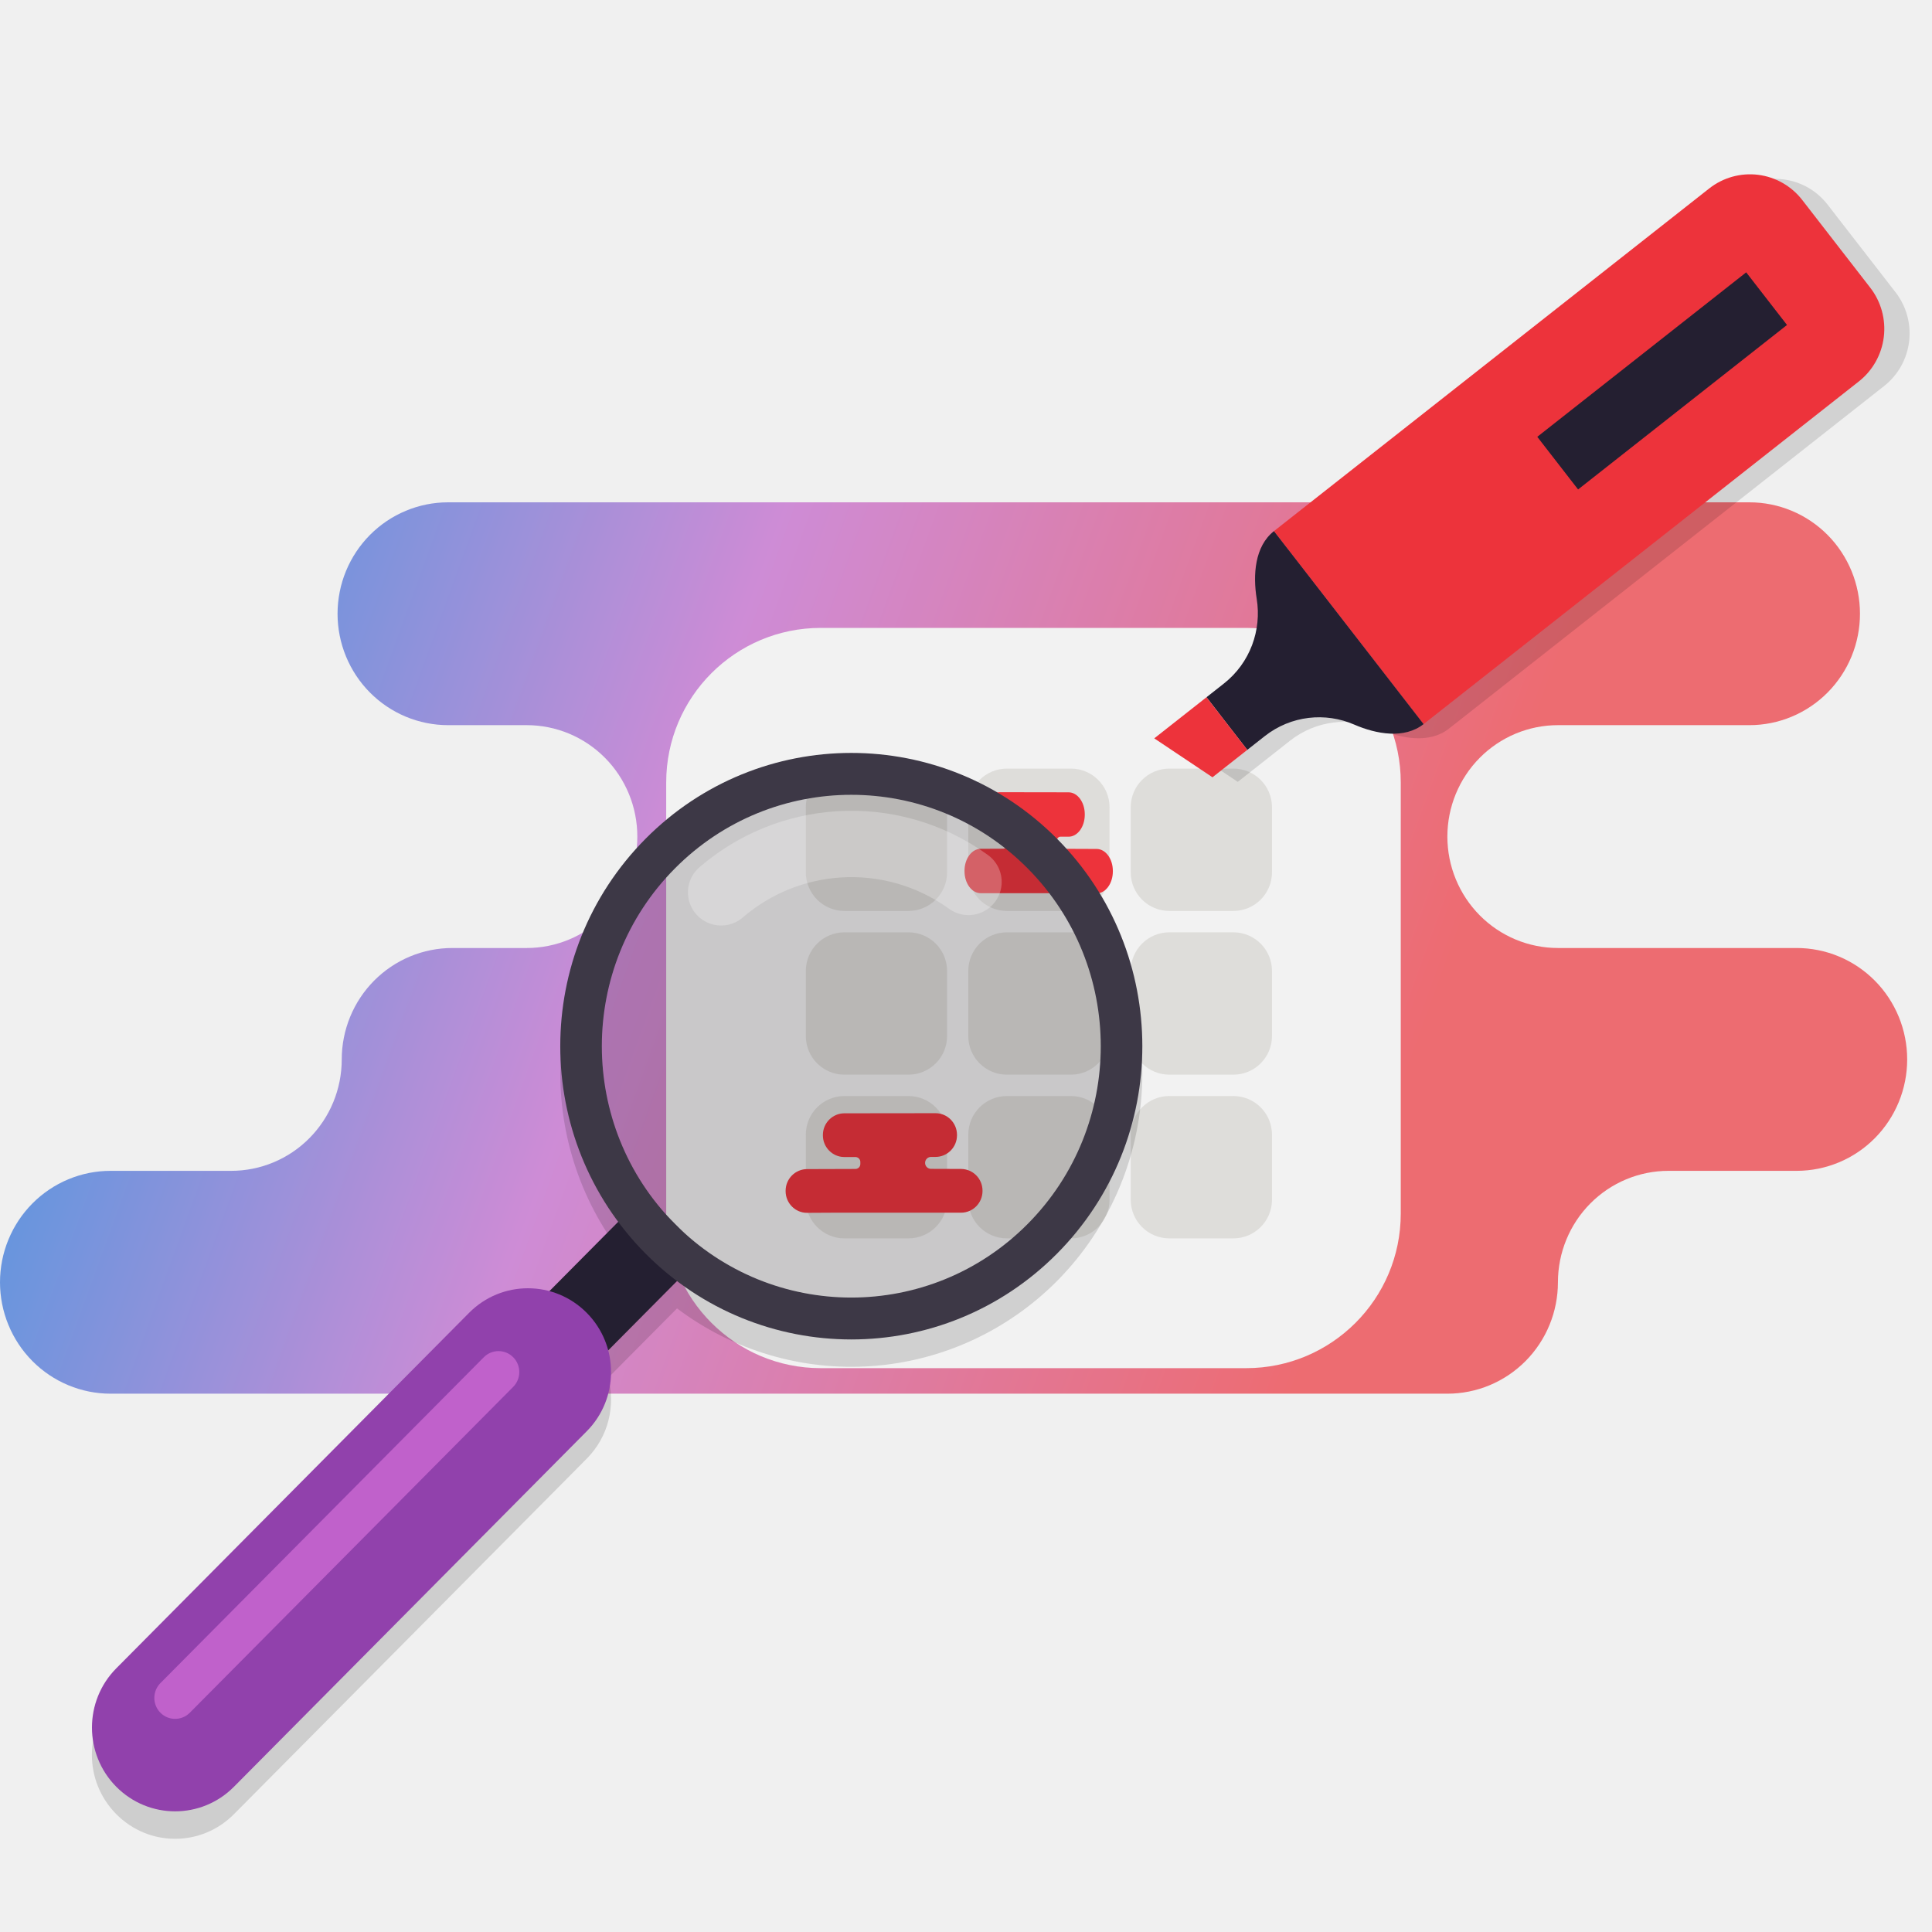
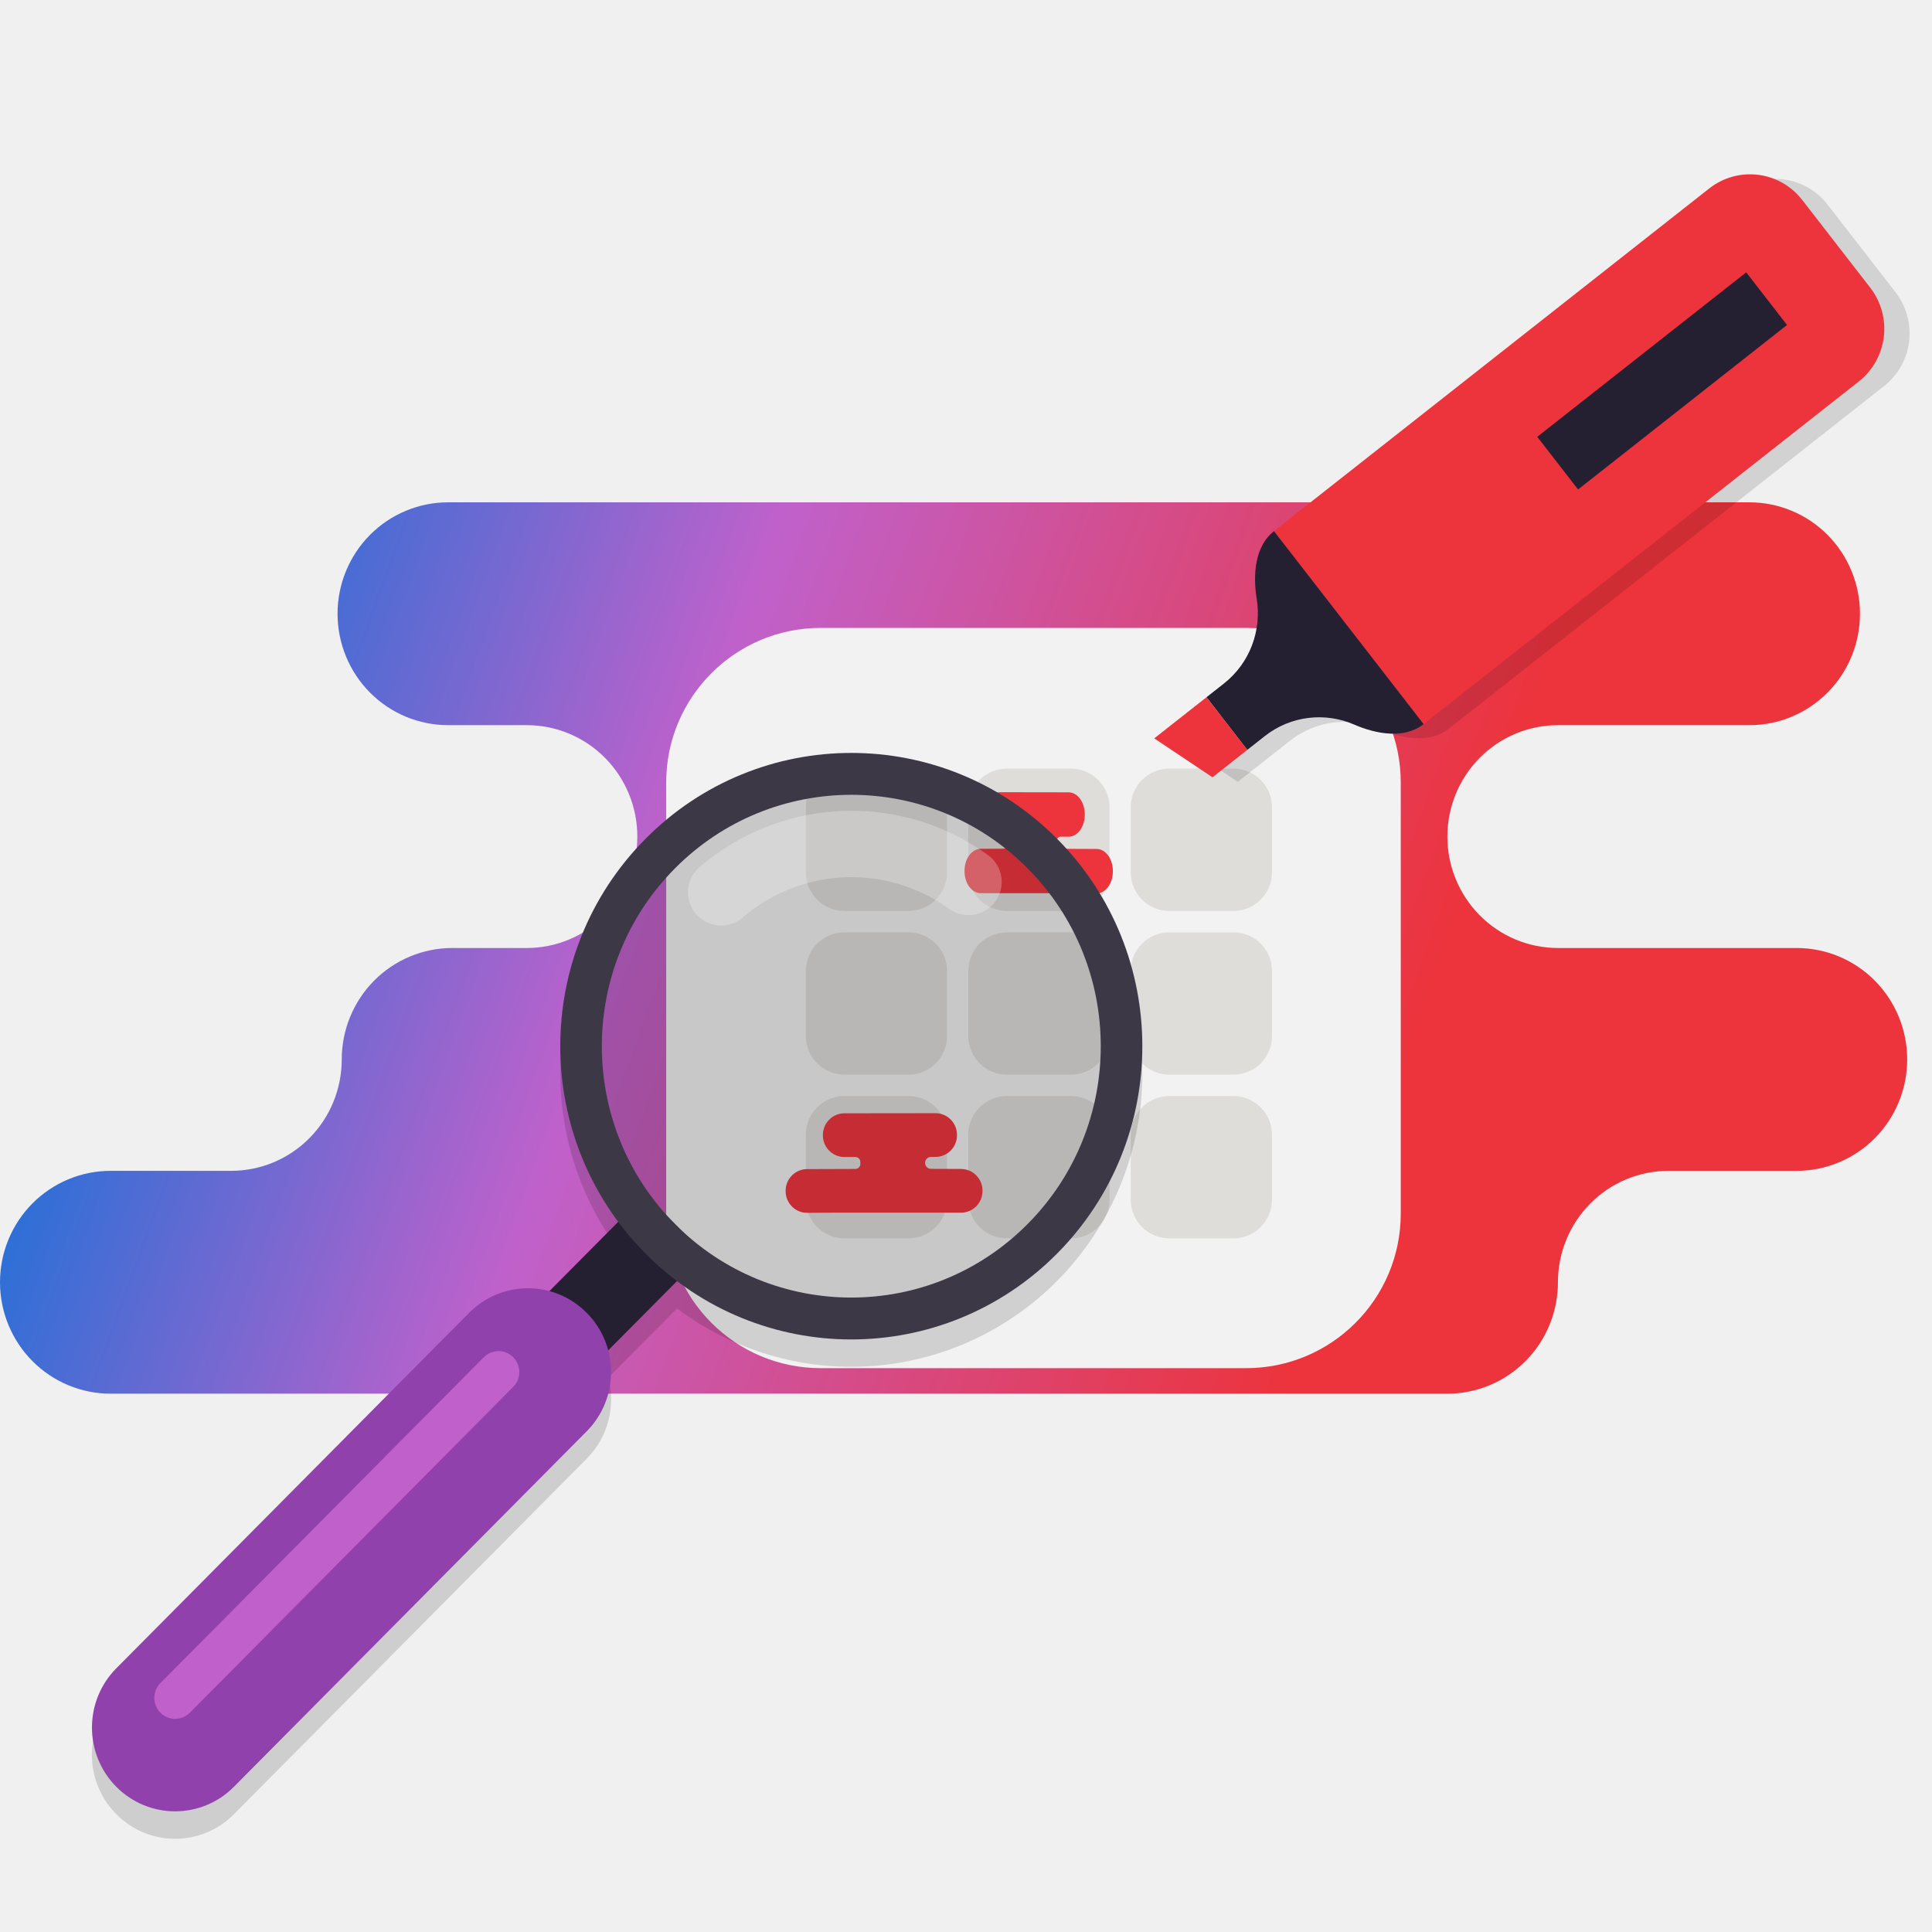
<svg xmlns="http://www.w3.org/2000/svg" width="400" height="400" viewBox="0 0 400 400" fill="none">
-   <path opacity="0.699" d="M385.088 127.068C385.088 130.097 384.496 133.097 383.346 135.896C382.195 138.695 380.509 141.238 378.384 143.38C376.258 145.522 373.735 147.221 370.957 148.38C368.18 149.54 365.204 150.136 362.197 150.136H322.554C319.548 150.136 316.572 150.733 313.795 151.892C311.017 153.052 308.494 154.751 306.368 156.893C304.243 159.035 302.557 161.578 301.406 164.377C300.256 167.175 299.664 170.175 299.664 173.205C299.664 176.234 300.256 179.235 301.406 182.033C302.557 184.832 304.243 187.375 306.368 189.517C308.494 191.659 311.017 193.359 313.795 194.518C316.572 195.677 319.548 196.274 322.554 196.274H371.972C374.978 196.274 377.954 196.871 380.732 198.03C383.509 199.189 386.032 200.888 388.158 203.03C390.283 205.172 391.969 207.715 393.12 210.514C394.27 213.313 394.862 216.313 394.862 219.342C394.862 222.371 394.27 225.371 393.12 228.17C391.969 230.969 390.283 233.512 388.158 235.654C386.032 237.796 383.509 239.495 380.732 240.654C377.954 241.814 374.978 242.41 371.972 242.41H345.445C342.439 242.41 339.462 243.007 336.685 244.166C333.908 245.325 331.385 247.025 329.259 249.167C327.133 251.309 325.447 253.852 324.297 256.651C323.147 259.449 322.554 262.449 322.554 265.478C322.554 268.508 321.962 271.509 320.812 274.307C319.662 277.106 317.976 279.649 315.85 281.791C313.724 283.933 311.201 285.632 308.424 286.792C305.646 287.951 302.67 288.548 299.664 288.548H22.891C19.885 288.548 16.908 287.951 14.131 286.792C11.354 285.632 8.83 283.933 6.705 281.791C4.579 279.649 2.893 277.106 1.743 274.307C0.592 271.509 8.88295e-05 268.509 8.93761e-05 265.48C8.88295e-05 262.45 0.592 259.449 1.743 256.651C2.893 253.852 4.579 251.309 6.705 249.167C8.83 247.025 11.354 245.325 14.131 244.166C16.908 243.007 19.885 242.41 22.891 242.41H47.863C50.869 242.41 53.846 241.814 56.623 240.654C59.401 239.495 61.924 237.796 64.049 235.654C66.175 233.512 67.861 230.969 69.012 228.17C70.162 225.371 70.754 222.371 70.754 219.342C70.754 216.313 71.346 213.313 72.496 210.514C73.647 207.715 75.333 205.172 77.459 203.03C79.584 200.888 82.108 199.189 84.885 198.03C87.662 196.871 90.639 196.274 93.645 196.274H109.061C112.067 196.274 115.044 195.677 117.821 194.518C120.598 193.359 123.122 191.659 125.248 189.517C127.373 187.375 129.059 184.832 130.21 182.033C131.36 179.235 131.952 176.235 131.952 173.206C131.952 170.176 131.36 167.175 130.21 164.377C129.059 161.578 127.373 159.035 125.248 156.893C123.122 154.751 120.598 153.052 117.821 151.892C115.044 150.733 112.067 150.136 109.061 150.136H92.777C89.771 150.136 86.794 149.54 84.017 148.38C81.24 147.221 78.716 145.522 76.591 143.38C74.465 141.238 72.779 138.695 71.629 135.896C70.478 133.097 69.886 130.098 69.886 127.068C69.886 124.039 70.478 121.039 71.629 118.24C72.779 115.442 74.465 112.899 76.591 110.756C78.716 108.614 81.24 106.915 84.017 105.756C86.794 104.597 89.771 104 92.777 104H362.197C365.204 104 368.18 104.597 370.957 105.756C373.735 106.915 376.258 108.614 378.384 110.756C380.509 112.899 382.195 115.442 383.346 118.24C384.496 121.039 385.088 124.039 385.088 127.068Z" fill="url(#paint0_linear_43_774)" />
+   <path d="M385.088 127.068C385.088 130.097 384.496 133.097 383.346 135.896C382.195 138.695 380.509 141.238 378.384 143.38C376.258 145.522 373.735 147.221 370.957 148.38C368.18 149.54 365.204 150.136 362.197 150.136H322.554C319.548 150.136 316.572 150.733 313.795 151.892C311.017 153.052 308.494 154.751 306.368 156.893C304.243 159.035 302.557 161.578 301.406 164.377C300.256 167.175 299.664 170.175 299.664 173.205C299.664 176.234 300.256 179.235 301.406 182.033C302.557 184.832 304.243 187.375 306.368 189.517C308.494 191.659 311.017 193.359 313.795 194.518C316.572 195.677 319.548 196.274 322.554 196.274H371.972C374.978 196.274 377.954 196.871 380.732 198.03C383.509 199.189 386.032 200.888 388.158 203.03C390.283 205.172 391.969 207.715 393.12 210.514C394.27 213.313 394.862 216.313 394.862 219.342C394.862 222.371 394.27 225.371 393.12 228.17C391.969 230.969 390.283 233.512 388.158 235.654C386.032 237.796 383.509 239.495 380.732 240.654C377.954 241.814 374.978 242.41 371.972 242.41H345.445C342.439 242.41 339.462 243.007 336.685 244.166C333.908 245.325 331.385 247.025 329.259 249.167C327.133 251.309 325.447 253.852 324.297 256.651C323.147 259.449 322.554 262.449 322.554 265.478C322.554 268.508 321.962 271.509 320.812 274.307C319.662 277.106 317.976 279.649 315.85 281.791C313.724 283.933 311.201 285.632 308.424 286.792C305.646 287.951 302.67 288.548 299.664 288.548H22.891C19.885 288.548 16.908 287.951 14.131 286.792C11.354 285.632 8.83 283.933 6.705 281.791C4.579 279.649 2.893 277.106 1.743 274.307C0.592 271.509 9.15527e-05 268.509 9.15527e-05 265.48C9.15527e-05 262.45 0.592 259.449 1.743 256.651C2.893 253.852 4.579 251.309 6.705 249.167C8.83 247.025 11.354 245.325 14.131 244.166C16.908 243.007 19.885 242.41 22.891 242.41H47.863C50.869 242.41 53.846 241.814 56.623 240.654C59.401 239.495 61.924 237.796 64.049 235.654C66.175 233.512 67.861 230.969 69.012 228.17C70.162 225.371 70.754 222.371 70.754 219.342C70.754 216.313 71.346 213.313 72.496 210.514C73.647 207.715 75.333 205.172 77.459 203.03C79.584 200.888 82.108 199.189 84.885 198.03C87.662 196.871 90.639 196.274 93.645 196.274H109.061C112.067 196.274 115.044 195.677 117.821 194.518C120.598 193.359 123.122 191.659 125.248 189.517C127.373 187.375 129.059 184.832 130.21 182.033C131.36 179.235 131.952 176.235 131.952 173.206C131.952 170.176 131.36 167.175 130.21 164.377C129.059 161.578 127.373 159.035 125.248 156.893C123.122 154.751 120.598 153.052 117.821 151.892C115.044 150.733 112.067 150.136 109.061 150.136H92.777C89.771 150.136 86.794 149.54 84.017 148.38C81.24 147.221 78.716 145.522 76.591 143.38C74.465 141.238 72.779 138.695 71.629 135.896C70.478 133.097 69.886 130.098 69.886 127.068C69.886 124.039 70.478 121.039 71.629 118.24C72.779 115.442 74.465 112.899 76.591 110.756C78.716 108.614 81.24 106.915 84.017 105.756C86.794 104.597 89.771 104 92.777 104H362.197C365.204 104 368.18 104.597 370.957 105.756C373.735 106.915 376.258 108.614 378.384 110.756C380.509 112.899 382.195 115.442 383.346 118.24C384.496 121.039 385.088 124.039 385.088 127.068Z" fill="url(#paint0_linear_43_774)" />
  <rect x="137.93" y="130" width="152.082" height="153.262" rx="32" fill="#F2F2F2" />
  <rect x="166.837" y="159.131" width="29.247" height="29.473" rx="8" fill="#DEDDDA" />
  <rect x="200.471" y="159.131" width="29.247" height="29.473" rx="8" fill="#DEDDDA" />
  <rect x="234.104" y="159.131" width="29.247" height="29.473" rx="8" fill="#DEDDDA" />
  <rect x="166.837" y="193.026" width="29.247" height="29.473" rx="8" fill="#DEDDDA" />
  <rect x="200.471" y="193.026" width="29.247" height="29.473" rx="8" fill="#DEDDDA" />
  <rect x="234.104" y="193.026" width="29.247" height="29.473" rx="8" fill="#DEDDDA" />
  <rect x="166.837" y="226.92" width="29.247" height="29.473" rx="8" fill="#DEDDDA" />
  <rect x="200.471" y="226.92" width="29.247" height="29.473" rx="8" fill="#DEDDDA" />
  <rect x="234.104" y="226.92" width="29.247" height="29.473" rx="8" fill="#DEDDDA" />
  <path d="M170.37 234.988V235.06C170.37 237.54 172.366 239.551 174.827 239.551H177.107C177.669 239.551 178.124 240.009 178.124 240.575V240.995C178.124 241.561 177.669 242.018 177.107 242.019L167.111 242.05C164.65 242.057 162.654 244.06 162.654 246.541V246.613C162.654 249.093 164.65 251.118 167.111 251.104L172.599 251.074H188.861H198.963C201.425 251.074 203.42 249.063 203.42 246.582V246.511C203.42 244.03 201.425 242.028 198.963 242.019L192.751 241.998C192.077 241.996 191.53 241.447 191.53 240.767V240.761C191.53 240.081 192.077 239.529 192.751 239.529H193.679C196.141 239.529 198.136 237.519 198.136 235.038V234.966C198.136 232.486 196.141 230.472 193.679 230.475L174.827 230.497C172.366 230.499 170.37 232.507 170.37 234.988Z" fill="#ED333B" />
  <path d="M224.592 168.6V168.673C224.592 171.19 223.089 173.231 221.234 173.231H219.516C219.093 173.231 218.75 173.697 218.75 174.271V174.697C218.75 175.271 219.093 175.735 219.516 175.737L227.047 175.767C228.902 175.775 230.405 177.808 230.405 180.326V180.399C230.405 182.916 228.902 184.971 227.047 184.957L222.913 184.927H210.661H203.049C201.195 184.927 199.692 182.886 199.692 180.368V180.295C199.692 177.778 201.195 175.745 203.049 175.737L207.73 175.715C208.238 175.712 208.65 175.155 208.65 174.465V174.459C208.65 173.769 208.238 173.209 207.73 173.209H207.031C205.176 173.209 203.673 171.168 203.673 168.651V168.578C203.673 166.06 205.176 164.017 207.031 164.019L221.234 164.041C223.089 164.044 224.592 166.082 224.592 168.6Z" fill="#ED333B" />
  <path d="M256.265 161.874L263.478 156.2L267.079 153.36C272.538 149.063 279.659 148.378 285.601 150.958C290.193 152.951 295.993 153.999 299.975 150.864L390.089 79.921C391.509 78.803 392.696 77.414 393.584 75.834C394.471 74.253 395.041 72.512 395.261 70.71C395.48 68.907 395.345 67.079 394.864 65.329C394.382 63.579 393.563 61.942 392.453 60.511L378.373 42.351C377.263 40.919 375.885 39.723 374.317 38.828C372.748 37.934 371.02 37.36 369.231 37.139C367.442 36.917 365.628 37.053 363.891 37.538C362.155 38.024 360.53 38.849 359.11 39.967L268.996 110.91C265.014 114.045 264.616 119.964 265.425 124.935C266.471 131.37 264.089 138.166 258.63 142.463L255.029 145.303L244.214 153.816L256.265 161.874Z" fill="black" fill-opacity="0.127" />
  <path d="M373.134 41.403L387.215 59.564C389.456 62.454 390.466 66.123 390.022 69.763C389.579 73.403 387.718 76.716 384.85 78.974L294.736 149.918L263.757 109.963L353.871 39.02C355.291 37.902 356.916 37.076 358.653 36.591C360.389 36.106 362.204 35.97 363.992 36.191C365.781 36.413 367.509 36.987 369.077 37.881C370.646 38.775 372.024 39.972 373.134 41.403Z" fill="#ED333B" />
  <path d="M263.757 109.963C259.776 113.098 259.381 119.019 260.189 123.991C261.236 130.425 258.853 137.221 253.395 141.519L249.79 144.356L258.239 155.253L261.844 152.415C267.302 148.118 274.423 147.433 280.365 150.012C284.958 152.006 290.755 153.052 294.736 149.918L263.757 109.963Z" fill="#241F31" />
  <path d="M249.79 144.356L258.239 155.253L251.03 160.928L238.976 152.869L249.79 144.356Z" fill="#ED333B" />
  <path d="M369.981 67.283L361.532 56.386L318.277 90.439L326.726 101.336L369.981 67.283Z" fill="#241F31" />
  <path d="M180.552 161.706C195.01 162.749 208.61 169.009 218.858 179.337C230.158 190.724 236.506 206.167 236.506 222.27C236.506 238.373 230.158 253.816 218.858 265.203C208.612 275.525 195.018 281.781 180.567 282.826C166.115 283.87 151.774 279.633 140.171 270.89L125.926 285.251C127.465 291.035 125.995 297.453 121.474 302.008L48.431 375.61C41.687 382.406 30.827 382.406 24.083 375.61C17.339 368.814 17.339 357.872 24.083 351.076L97.126 277.474C101.648 272.917 108.015 271.427 113.755 272.981L128.001 258.626C119.324 246.934 115.119 232.484 116.156 217.922C117.192 203.36 123.401 189.662 133.644 179.337C139.752 173.182 147.102 168.422 155.195 165.38C163.288 162.338 171.936 161.085 180.552 161.706Z" fill="black" fill-opacity="0.143" />
  <path d="M133.644 247.268L145.818 259.535L121.471 284.068L109.297 271.802L133.644 247.268Z" fill="#241F31" />
  <path d="M97.124 271.802C103.847 265.027 114.748 265.027 121.471 271.802C128.194 278.576 128.194 289.561 121.471 296.335L48.429 369.936C41.706 376.711 30.805 376.711 24.081 369.936C17.358 363.161 17.358 352.177 24.081 345.403L97.124 271.802Z" fill="#9141AC" />
  <path d="M218.861 173.667C195.329 149.956 157.177 149.956 133.645 173.667C110.113 197.379 110.113 235.823 133.645 259.535C157.177 283.246 195.329 283.246 218.861 259.535C242.392 235.823 242.392 197.379 218.861 173.667ZM139.731 179.8C159.901 159.476 192.603 159.476 212.773 179.8C232.943 200.125 232.943 233.077 212.773 253.402C192.603 273.726 159.901 273.726 139.731 253.402C119.561 233.077 119.561 200.125 139.731 179.8Z" fill="#3D3846" />
  <path d="M139.731 253.401C119.561 233.077 119.561 200.125 139.731 179.801C159.901 159.476 192.603 159.476 212.773 179.801C232.943 200.125 232.943 233.077 212.773 253.401C192.603 273.726 159.901 273.726 139.731 253.401Z" fill="#3D3846" fill-opacity="0.05" />
  <path d="M100.167 281.002C101.847 279.308 104.573 279.308 106.253 281.002C107.934 282.695 107.934 285.441 106.253 287.135L39.298 354.603C37.617 356.296 34.892 356.296 33.212 354.603C31.531 352.909 31.531 350.163 33.211 348.469L100.167 281.002Z" fill="#C061CB" />
  <path d="M149.302 184.748C156.334 178.705 164.905 175.375 173.638 174.816C182.973 174.218 192.492 176.787 200.517 182.592" stroke="white" stroke-opacity="0.25" stroke-width="13.743" stroke-linecap="round" stroke-linejoin="round" />
  <defs>
    <linearGradient id="paint0_linear_43_774" x1="375.44" y1="271.96" x2="28.833" y2="146.238" gradientUnits="userSpaceOnUse">
      <stop offset="0.26" stop-color="#ED333B" />
      <stop offset="0.697" stop-color="#C061CB" />
      <stop offset="1" stop-color="#1C71D8" />
    </linearGradient>
  </defs>
</svg>
